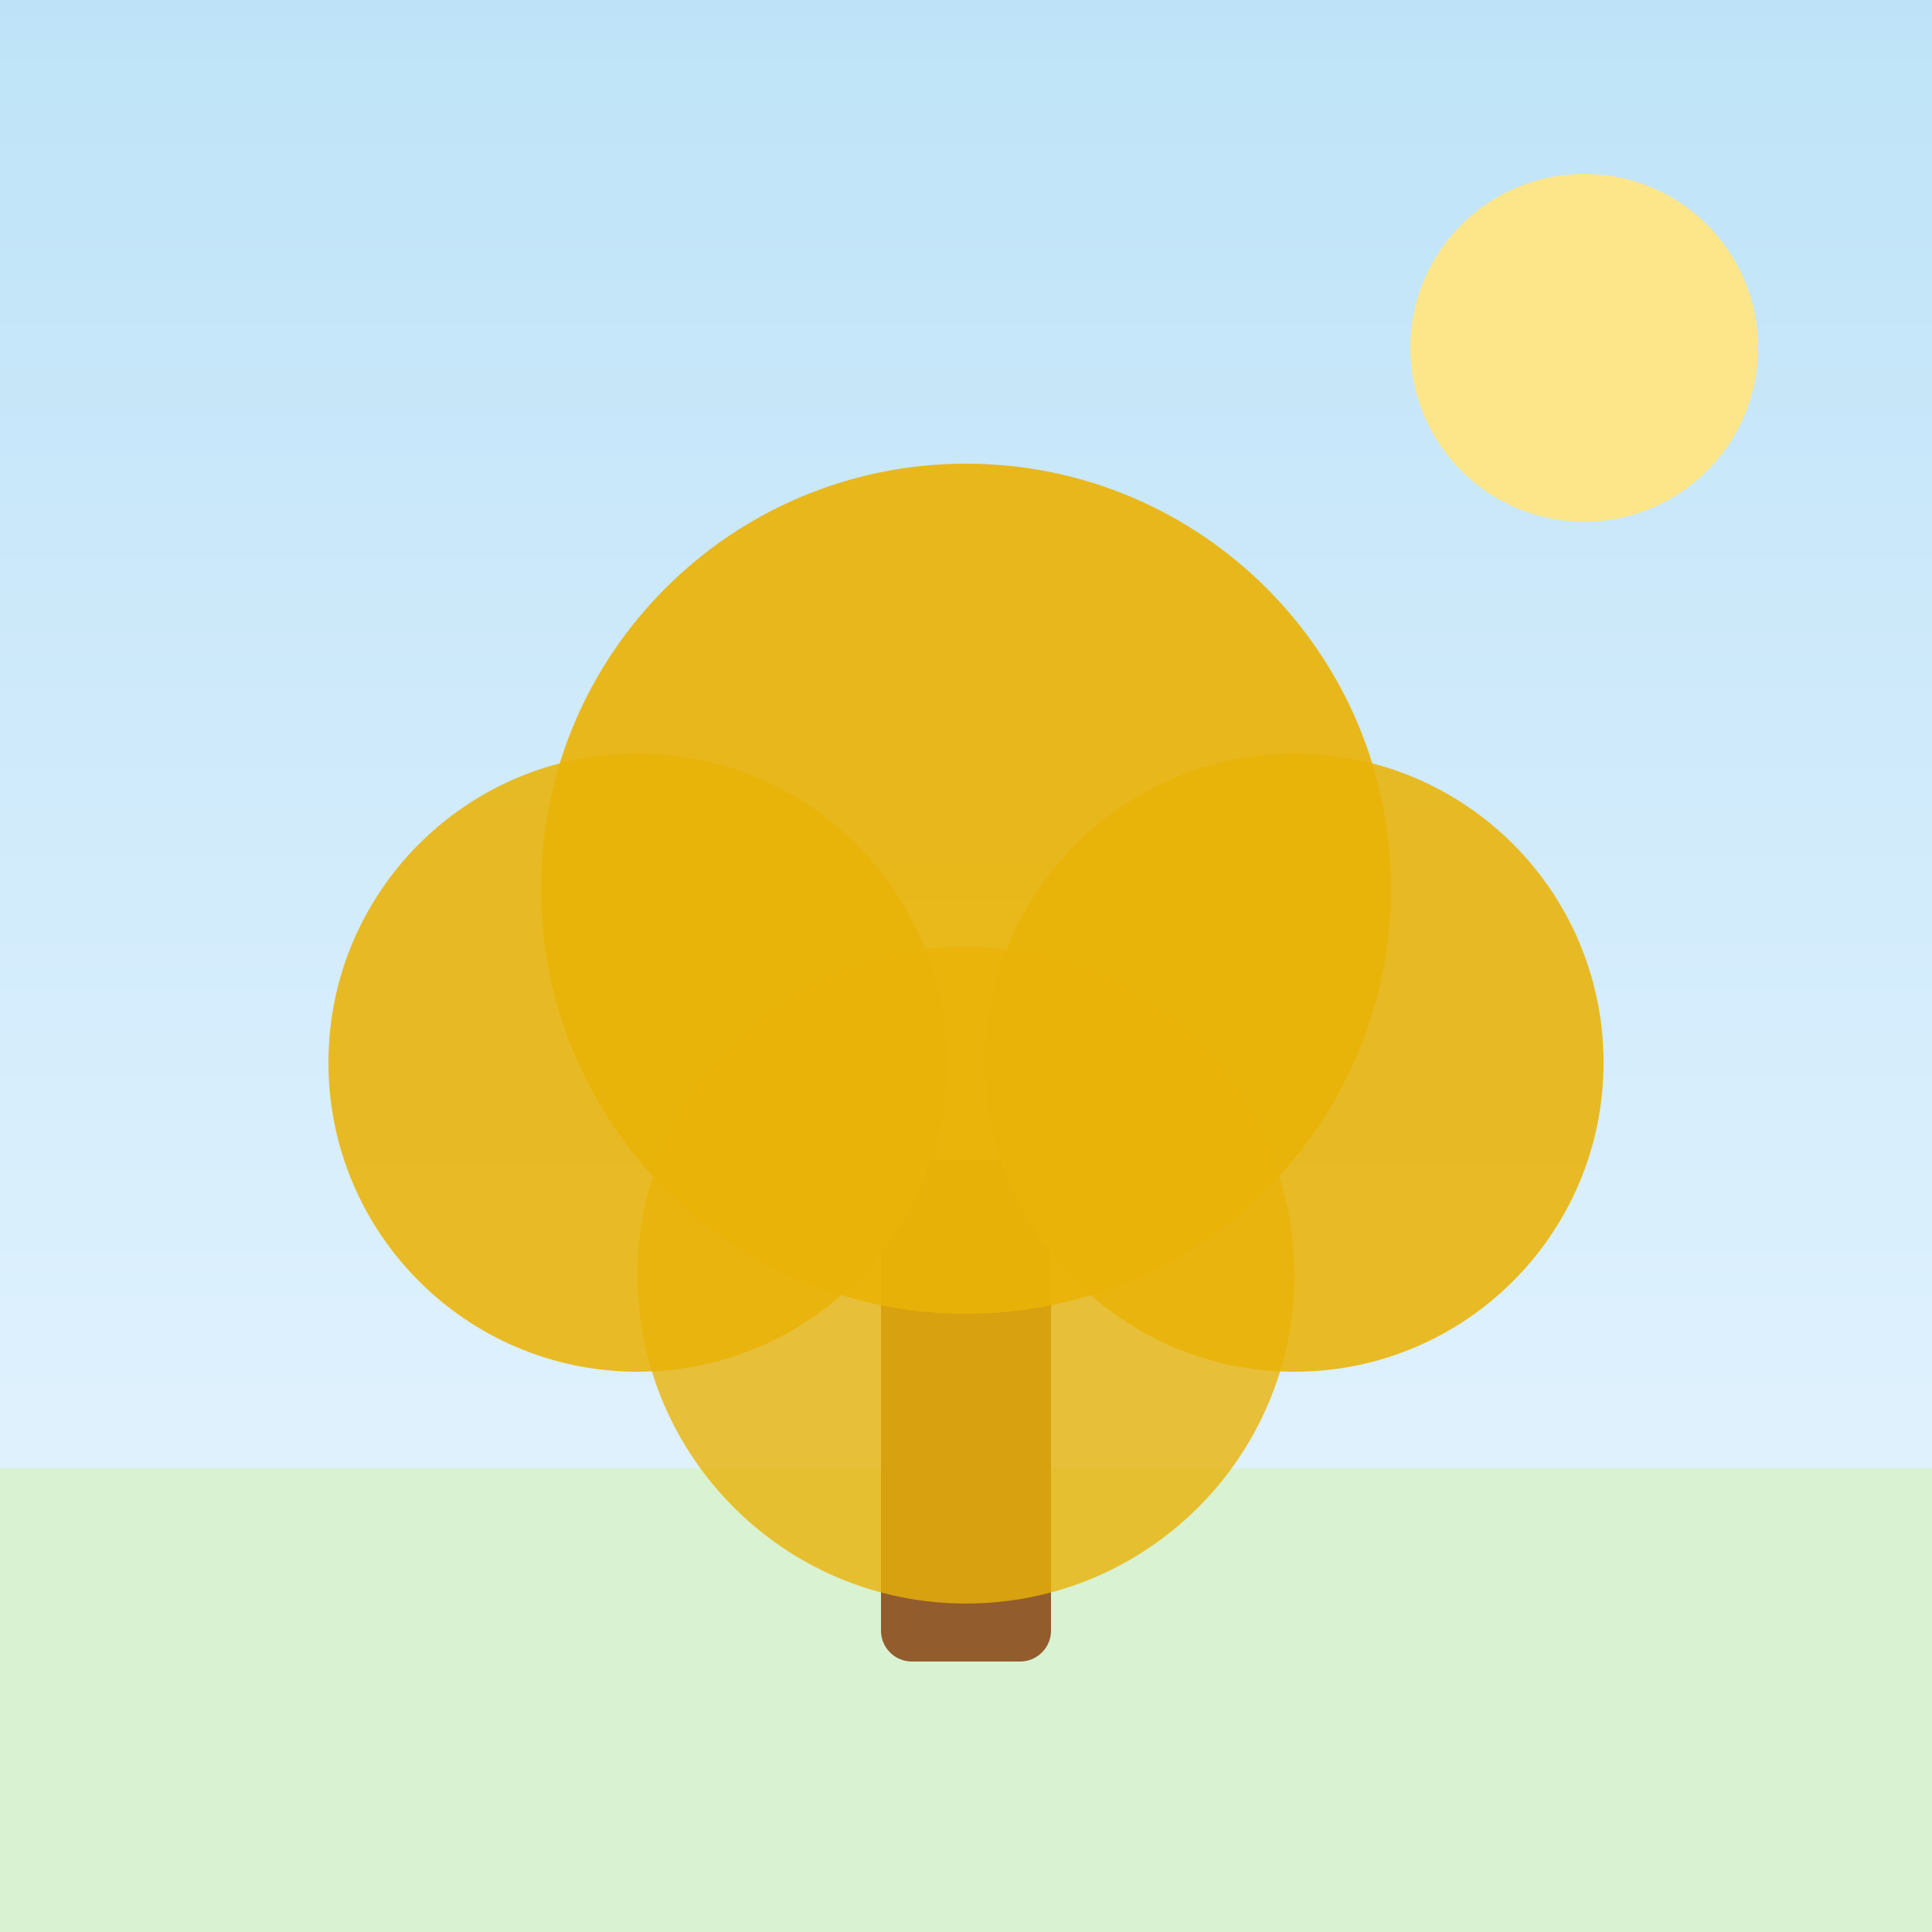
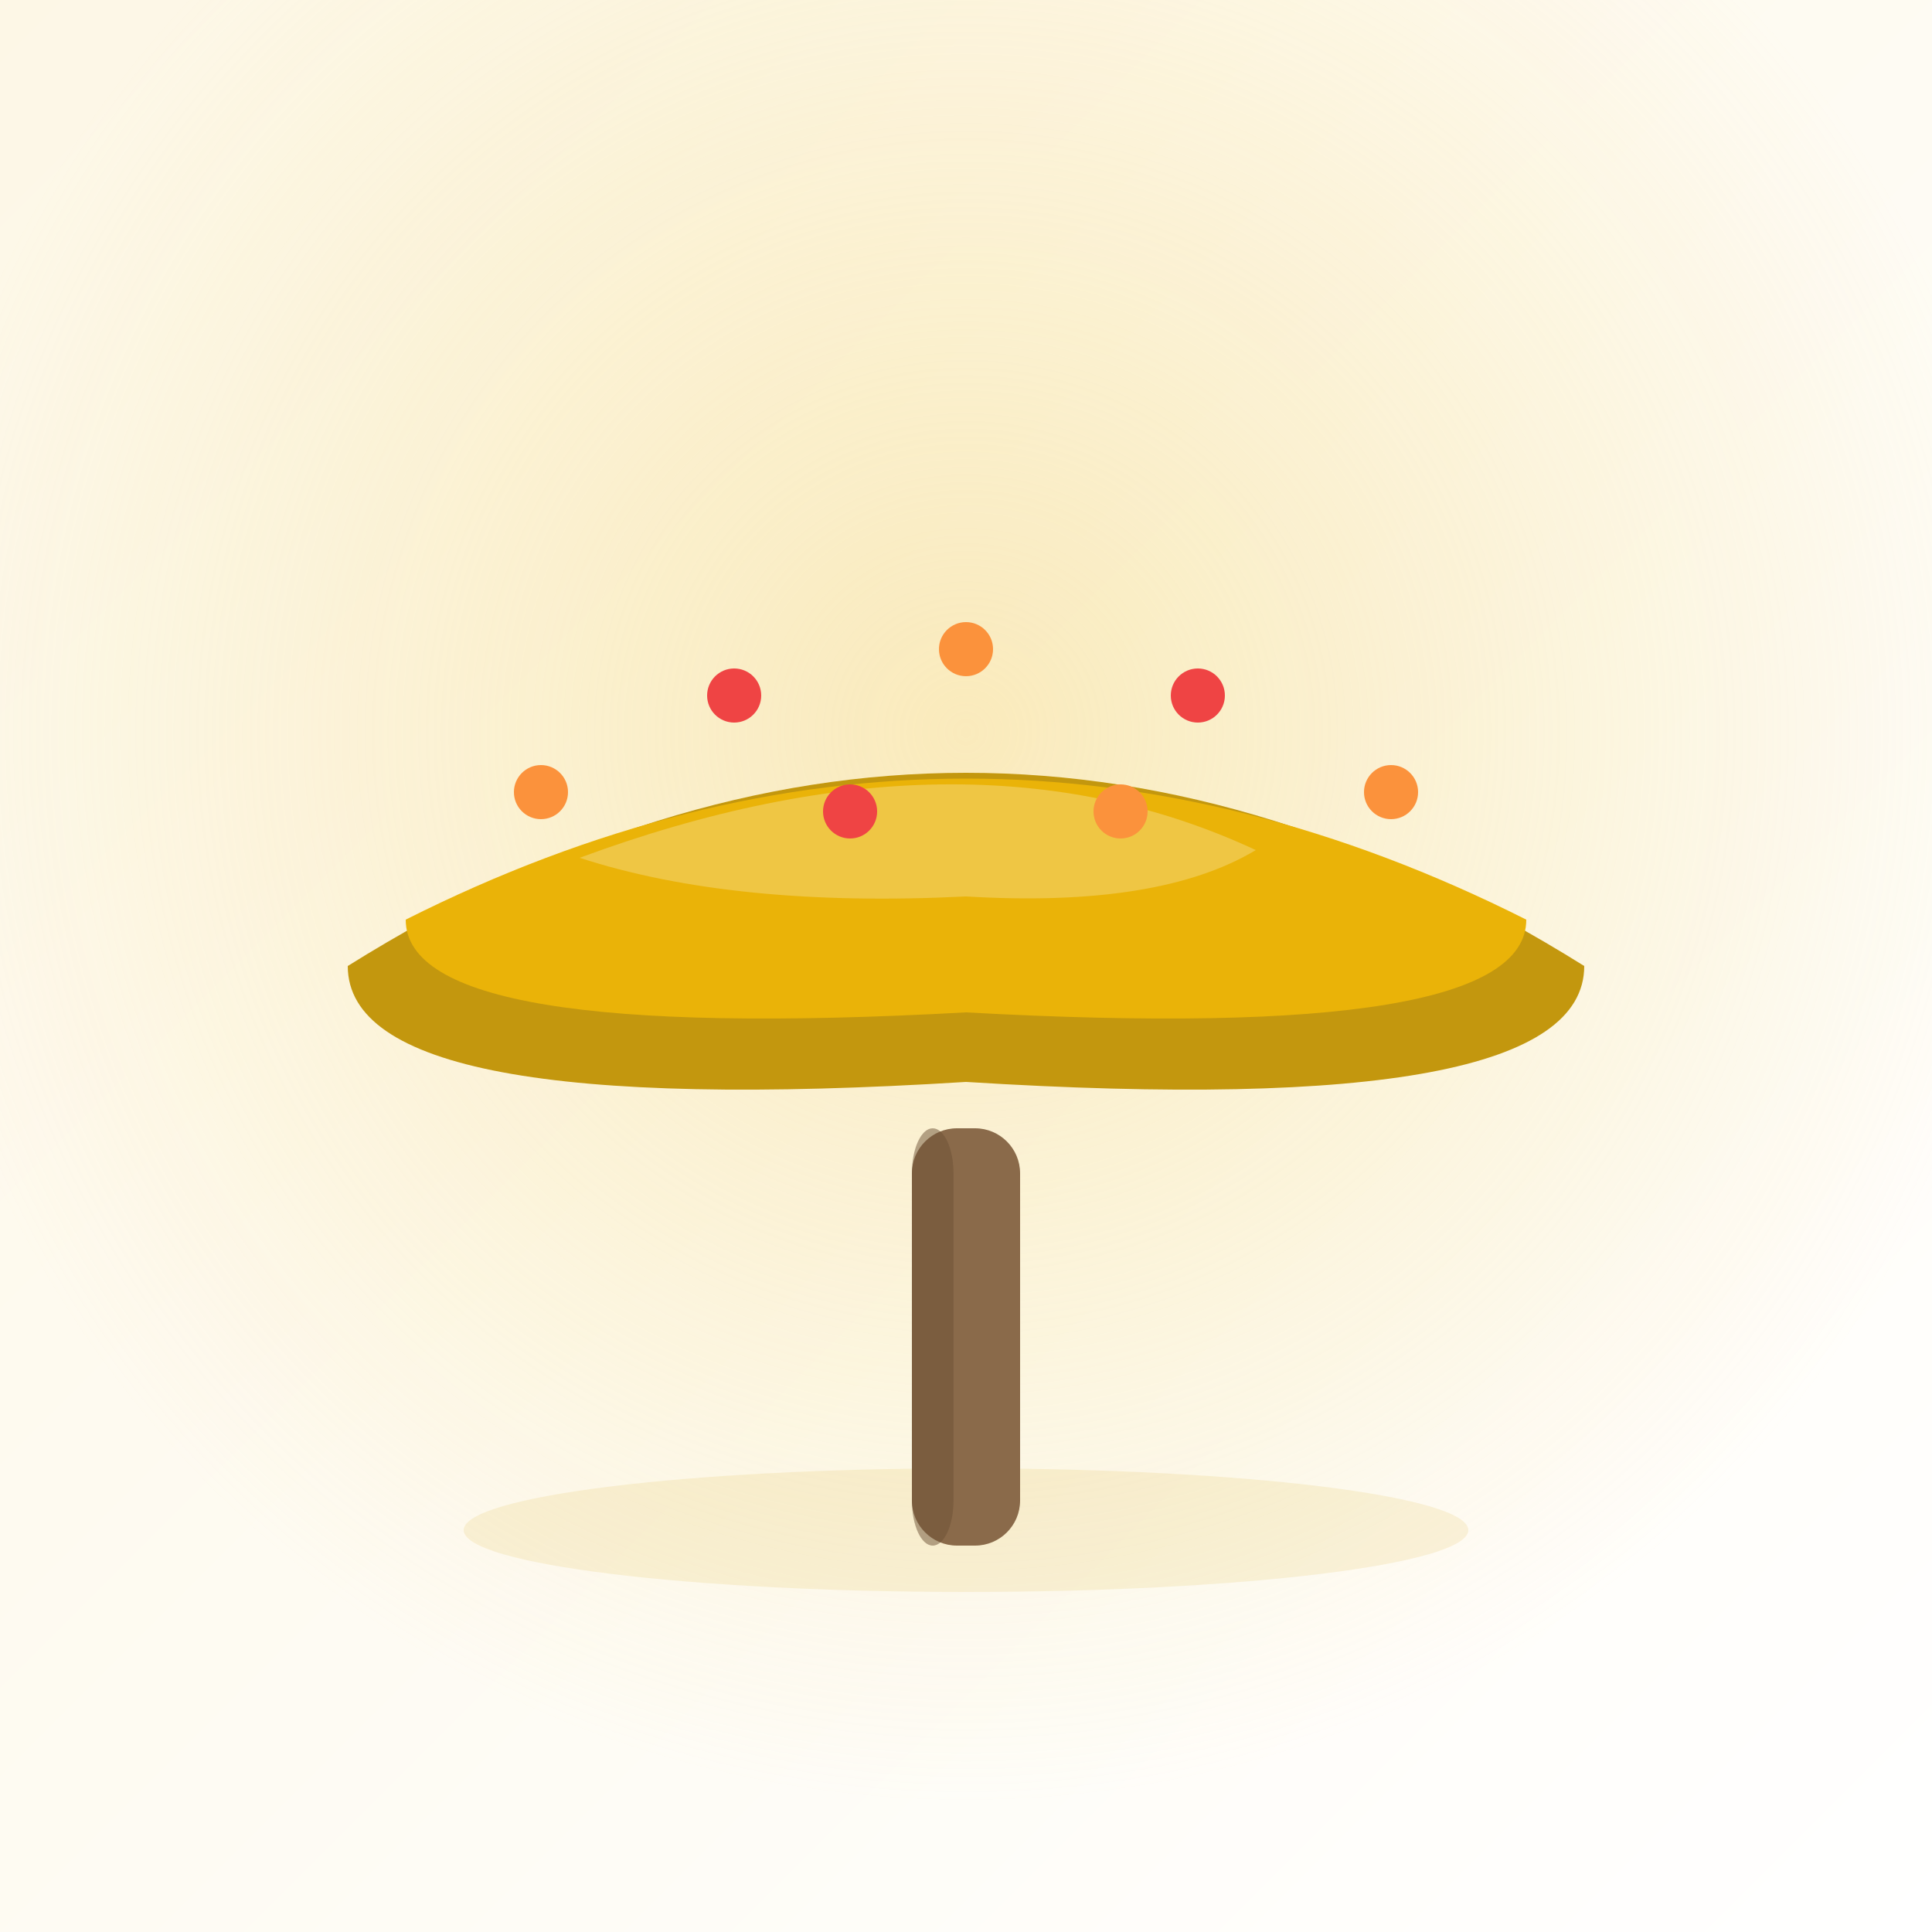
<svg xmlns="http://www.w3.org/2000/svg" viewBox="0 0 500 500">
  <defs>
-     <linearGradient id="sky" x1="0" y1="0" x2="0" y2="1">
-       <stop offset="0%" stop-color="#bee3f8" />
-       <stop offset="100%" stop-color="#eaf6ff" />
+     <linearGradient id="bg" x1="0" y1="0" x2="1" y2="1">
+       <stop offset="0%" stop-color="#fdf7e6" />
+       <stop offset="100%" stop-color="#ffffff" />
    </linearGradient>
+     <radialGradient id="glow" cx="50%" cy="38%" r="55%">
+       <stop offset="0%" stop-color="#f6dd90" stop-opacity="0.55" />
+       <stop offset="100%" stop-color="#f6dd90" stop-opacity="0" />
+     </radialGradient>
  </defs>
-   <rect width="500" height="500" fill="url(#sky)" />
-   <circle cx="410" cy="90" r="45" fill="#fde68a" />
-   <rect x="0" y="380" width="500" height="120" fill="#d9f2d2" />
-   <rect x="228" y="300" width="44" height="130" rx="8" fill="#925c2d" />
-   <circle cx="250" cy="230" r="110" fill="#eab308" opacity="0.92" />
-   <circle cx="165" cy="275" r="80" fill="#eab308" opacity="0.88" />
-   <circle cx="335" cy="275" r="80" fill="#eab308" opacity="0.88" />
-   <circle cx="250" cy="330" r="85" fill="#eab308" opacity="0.8" />
+   <rect width="500" height="500" fill="url(#bg)" />
+   <rect width="500" height="500" fill="url(#glow)" />
+   <ellipse cx="250" cy="396" rx="130" ry="16" fill="#d4a30b" opacity="0.12" />
+   <rect x="236" y="292" width="28" height="108" rx="11.667" fill="#8a6a4a" />
+   <rect x="236" y="292" width="10.769" height="108" rx="11.667" fill="#6b4f34" opacity="0.5" />
+   <path d="M90 250 Q250 150 410 250 Q410 290 250 280 Q90 290 90 250Z" fill="#c3970e" />
+   <path d="M105 238 Q250 165 395 238 Q395 270 250 262 Q105 270 105 238Z" fill="#eab308" />
+   <path d="M150 222 Q250 185 325 220 Q300 235 250 232 Q190 235 150 222Z" fill="#f0ca52" opacity="0.8" />
+   <circle cx="140" cy="205" r="7" fill="#fb923c" />
+   <circle cx="190" cy="180" r="7" fill="#ef4444" />
+   <circle cx="250" cy="168" r="7" fill="#fb923c" />
+   <circle cx="310" cy="180" r="7" fill="#ef4444" />
+   <circle cx="360" cy="205" r="7" fill="#fb923c" />
+   <circle cx="220" cy="210" r="7" fill="#ef4444" />
+   <circle cx="290" cy="210" r="7" fill="#fb923c" />
</svg>
